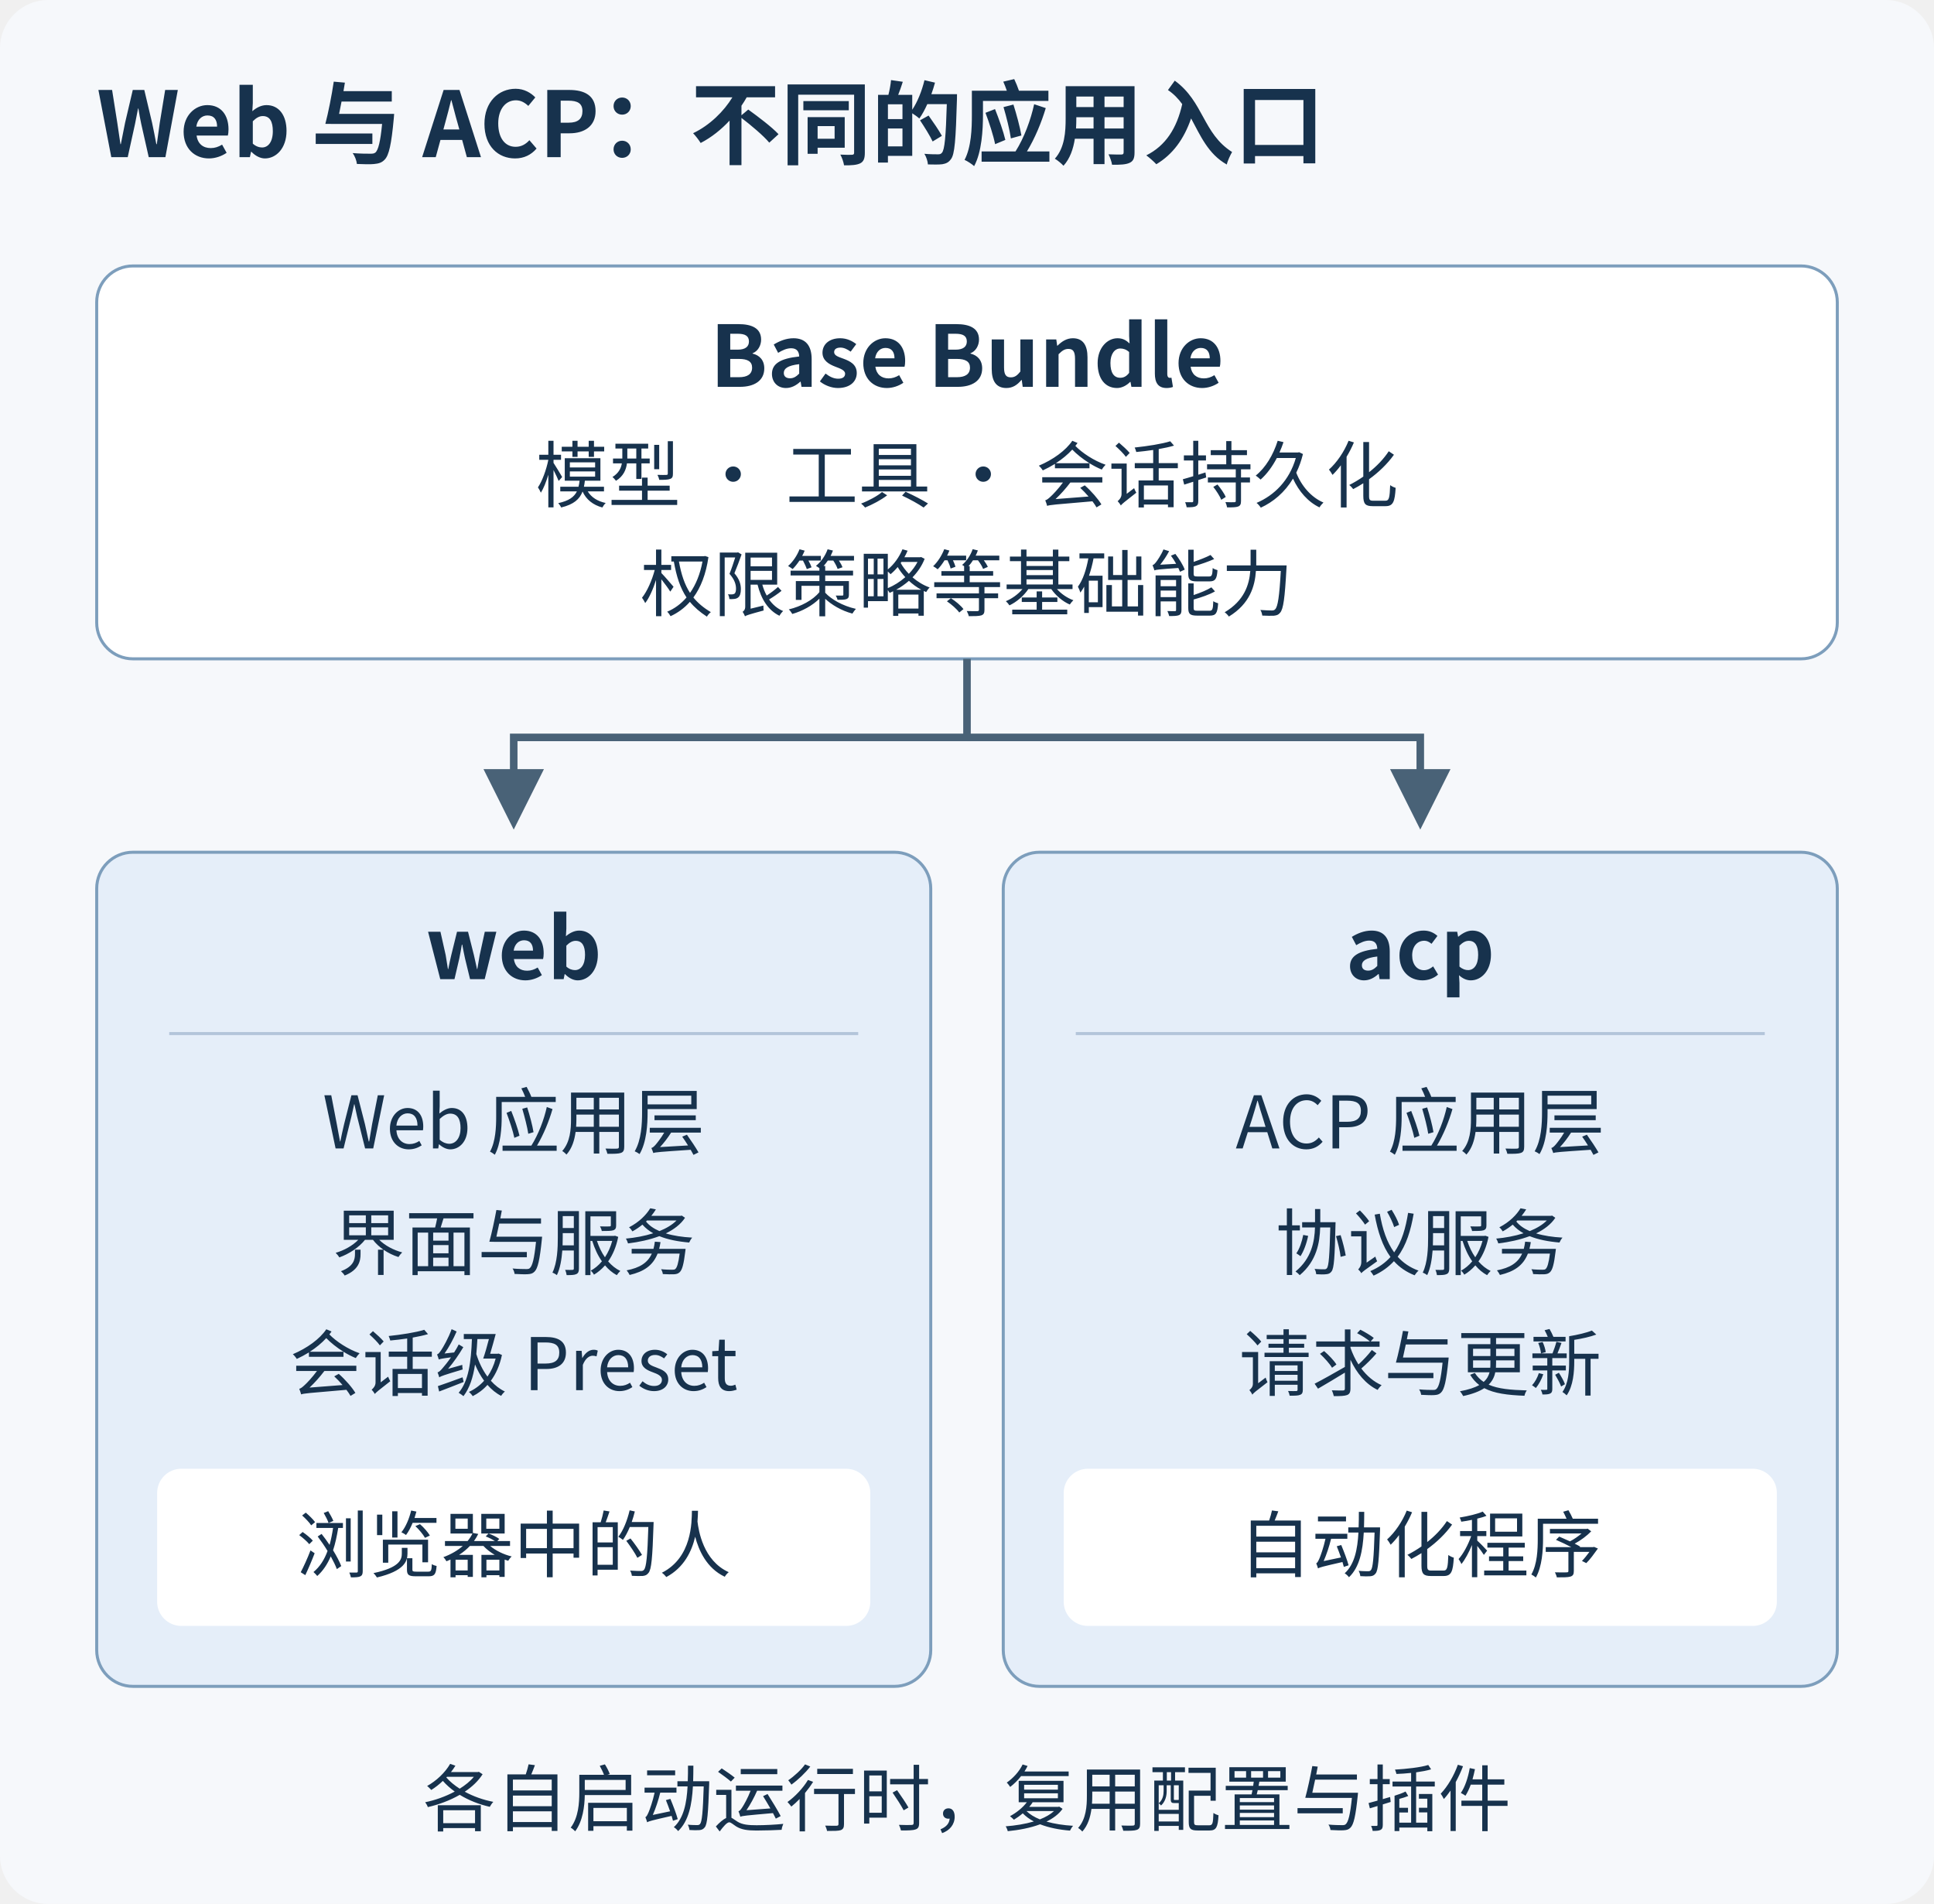
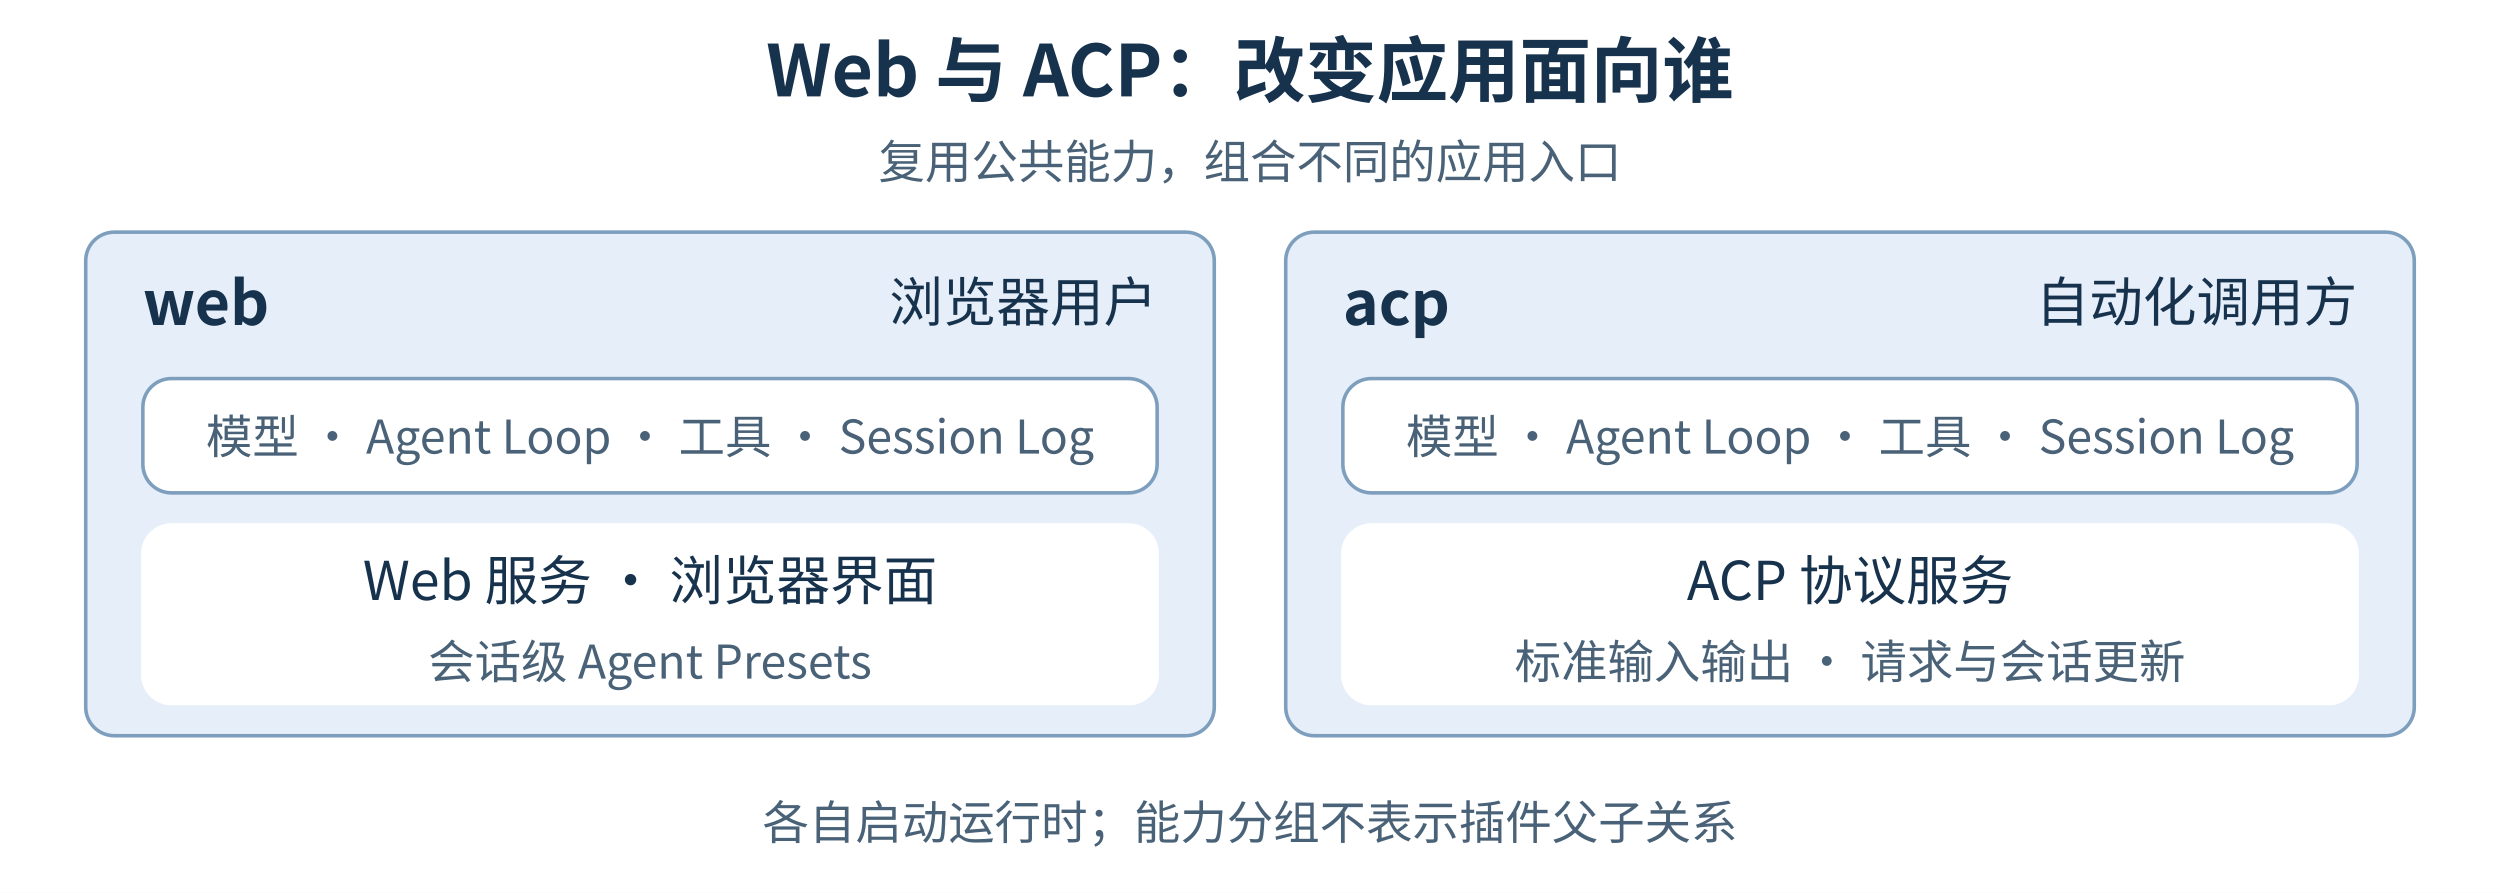
- <svg xmlns="http://www.w3.org/2000/svg" width="640" height="630" viewBox="0 0 640 630" role="img" aria-labelledby="title desc" xml:lang="zh-CN">
+ <svg xmlns="http://www.w3.org/2000/svg" width="1400" height="500" viewBox="0 0 1400 500" role="img" aria-labelledby="title desc" xml:lang="zh-CN">
  <defs>
-     <marker id="arrow" markerWidth="8" markerHeight="8" refX="7" refY="4" orient="auto">
-       <path d="M0 0 L8 4 L0 8Z" fill="#496277" />
+     <marker id="arrow" viewBox="0 0 12 12" markerWidth="12" markerHeight="12" refX="11" refY="6" orient="auto" markerUnits="userSpaceOnUse">
+       <path d="M0 0L12 6L0 12Z" fill="#496277" />
+     </marker>
+     <marker id="red-arrow" viewBox="0 0 12 12" markerWidth="12" markerHeight="12" refX="11" refY="6" orient="auto" markerUnits="userSpaceOnUse">
+       <path d="M0 0L12 6L0 12Z" fill="#b86252" />
    </marker>
    <style>
-       text { font-family: "Noto Sans CJK SC", "PingFang SC", "Microsoft YaHei", sans-serif; fill: #17324d; text-anchor: middle; }
-       .title { font-size: 30px; font-weight: 700; text-anchor: start; }
-       .label { font-size: 28px; font-weight: 600; }
-       .copy { font-size: 24px; }
-       .line { fill: none; stroke: #496277; stroke-width: 2.5; marker-end: url(#arrow); }
+       text { font-family: "Noto Sans CJK SC", "PingFang SC", "Microsoft YaHei", sans-serif; fill: #17324d; }
+       .title { font-size: 40px; font-weight: 700; }
+       .label { font-size: 34px; font-weight: 600; }
+       .copy { font-size: 30px; }
+       .note { font-size: 26px; fill: #496277; }
+       .small { font-size: 24px; fill: #496277; }
+       .inverse { fill: #fff; }
+       .node { font-size: 30px; }
+       .node-small { font-size: 28px; }
+       .flow { fill: none; stroke: #496277; stroke-width: 2.5; stroke-linejoin: round; marker-end: url(#arrow); }
+       .tree { fill: none; stroke: #496277; stroke-width: 2.5; stroke-linejoin: round; }
+       .withdraw { fill: none; stroke: #b86252; stroke-width: 2.5; stroke-dasharray: 7 6; stroke-linejoin: round; marker-end: url(#red-arrow); }
+       .expand { fill: none; stroke: #496277; stroke-width: 2.5; stroke-dasharray: 7 6; marker-end: url(#arrow); }
    </style>
  </defs>
-   <rect width="640" height="630" rx="16" fill="#f6f8fb" />
-   <text class="title" x="32" y="52">Web 与 ACP：不同的应用入口</text>
-   <rect x="32" y="88" width="576" height="130" rx="12" fill="#ffffff" stroke="#7d9ebc" />
-   <text class="label" x="320" y="128">Base Bundle</text>
-   <text class="copy" x="320" y="166">模型 · 工具 · 会话持久化</text>
-   <text class="copy" x="320" y="202">权限策略等基础能力</text>
-   <path class="line" d="M320 218V244H170V272" />
-   <path class="line" d="M320 244H470V272" />
-   <rect x="32" y="282" width="276" height="276" rx="12" fill="#e5eef9" stroke="#7d9ebc" />
-   <text class="label" x="170" y="324">web</text>
-   <path d="M56 342H284" stroke="#b3c5da" />
-   <text class="copy" x="170" y="380">Web 应用层</text>
-   <text class="copy" x="170" y="420">界面与服务</text>
-   <text class="copy" x="170" y="460">会话级 Preset</text>
-   <rect x="52" y="486" width="236" height="52" rx="8" fill="#ffffff" />
-   <text class="copy" x="170" y="520">浏览器中的人</text>
-   <rect x="332" y="282" width="276" height="276" rx="12" fill="#e5eef9" stroke="#7d9ebc" />
-   <text class="label" x="470" y="324">acp</text>
-   <path d="M356 342H584" stroke="#b3c5da" />
-   <text class="copy" x="470" y="380">ACP 应用层</text>
-   <text class="copy" x="470" y="420">协议服务</text>
-   <text class="copy" x="470" y="460">请求与更新</text>
-   <rect x="352" y="486" width="236" height="52" rx="8" fill="#ffffff" />
-   <text class="copy" x="470" y="520">自动化程序</text>
-   <text class="copy" x="320" y="604">各自启动运行时，复用配置与插件</text>
+   <rect width="1400" height="500" fill="#fff" />
+   <text class="title" x="700" y="54" text-anchor="middle">Web 与 ACP：改变应用面向谁</text>
+   <text class="note" x="700" y="100" text-anchor="middle">复用公共能力，组合不同的应用入口</text>
+   <rect x="48" y="130" width="632" height="282" rx="16" fill="#e5eef9" stroke="#7d9ebc" stroke-width="2" />
+   <rect x="720" y="130" width="632" height="282" rx="16" fill="#e5eef9" stroke="#7d9ebc" stroke-width="2" />
+   <text class="label" x="80" y="182" text-anchor="start">web</text>
+   <text class="copy" x="648" y="180" text-anchor="end">浏览器用户</text>
+   <text class="label" x="752" y="182" text-anchor="start">acp</text>
+   <text class="copy" x="1320" y="180" text-anchor="end">自动化调用方</text>
+   <g data-node="web-base">
+     <rect x="80" y="212" width="568" height="64" rx="16" fill="#fff" stroke="#7d9ebc" stroke-width="2" />
+     <text class="note" x="364" y="254" text-anchor="middle">模型 · Agent Loop · 工具 · Session Log</text>
+   </g>
+   <g data-node="acp-base">
+     <rect x="752" y="212" width="568" height="64" rx="16" fill="#fff" stroke="#7d9ebc" stroke-width="2" />
+     <text class="note" x="1036" y="254" text-anchor="middle">模型 · Agent Loop · 工具 · Session Log</text>
+   </g>
+   <g data-node="web-app">
+     <rect x="80" y="294" width="568" height="100" rx="16" fill="#fff" stroke="#fff" stroke-width="2" />
+     <text class="copy" x="364" y="336" text-anchor="middle">Web 服务 · 浏览器界面</text>
+     <text class="note" x="364" y="380" text-anchor="middle">会话级 Agent Presets</text>
+   </g>
+   <g data-node="acp-app">
+     <rect x="752" y="294" width="568" height="100" rx="16" fill="#fff" stroke="#fff" stroke-width="2" />
+     <text class="copy" x="1036" y="336" text-anchor="middle">ACP 协议服务</text>
+     <text class="note" x="1036" y="380" text-anchor="middle">标准输入输出 · 请求与会话更新</text>
+   </g>
+   <text class="note" x="700" y="470" text-anchor="middle">各自启动运行时；能力分组不表示插件父子关系</text>
</svg>
